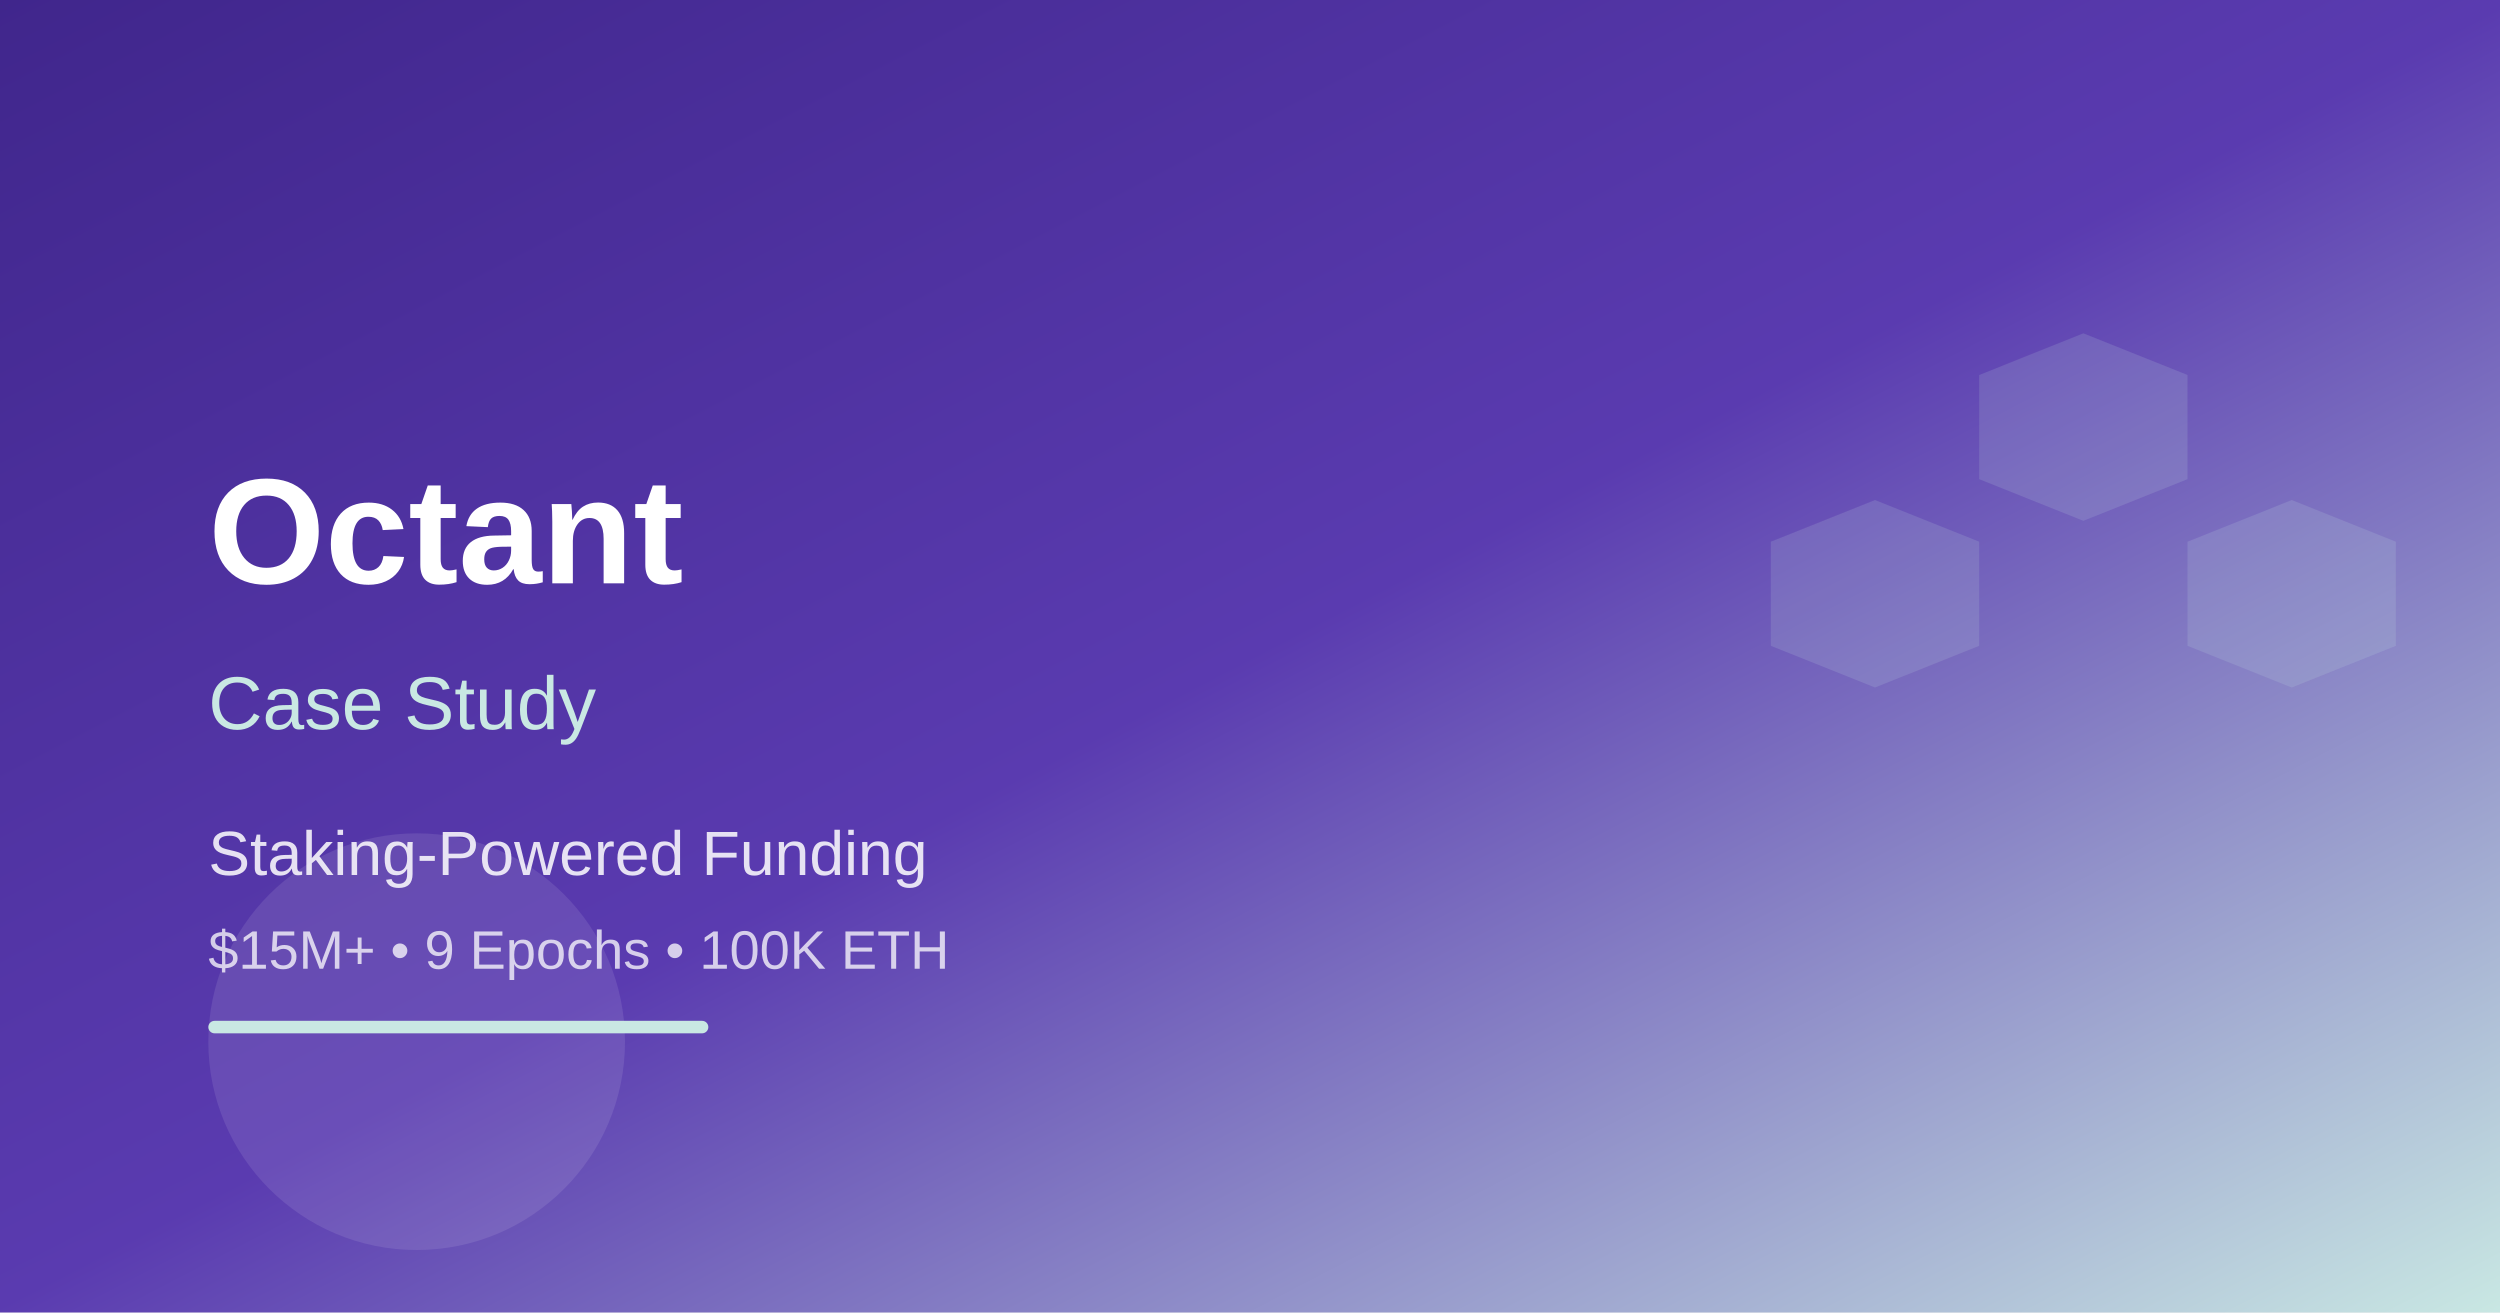
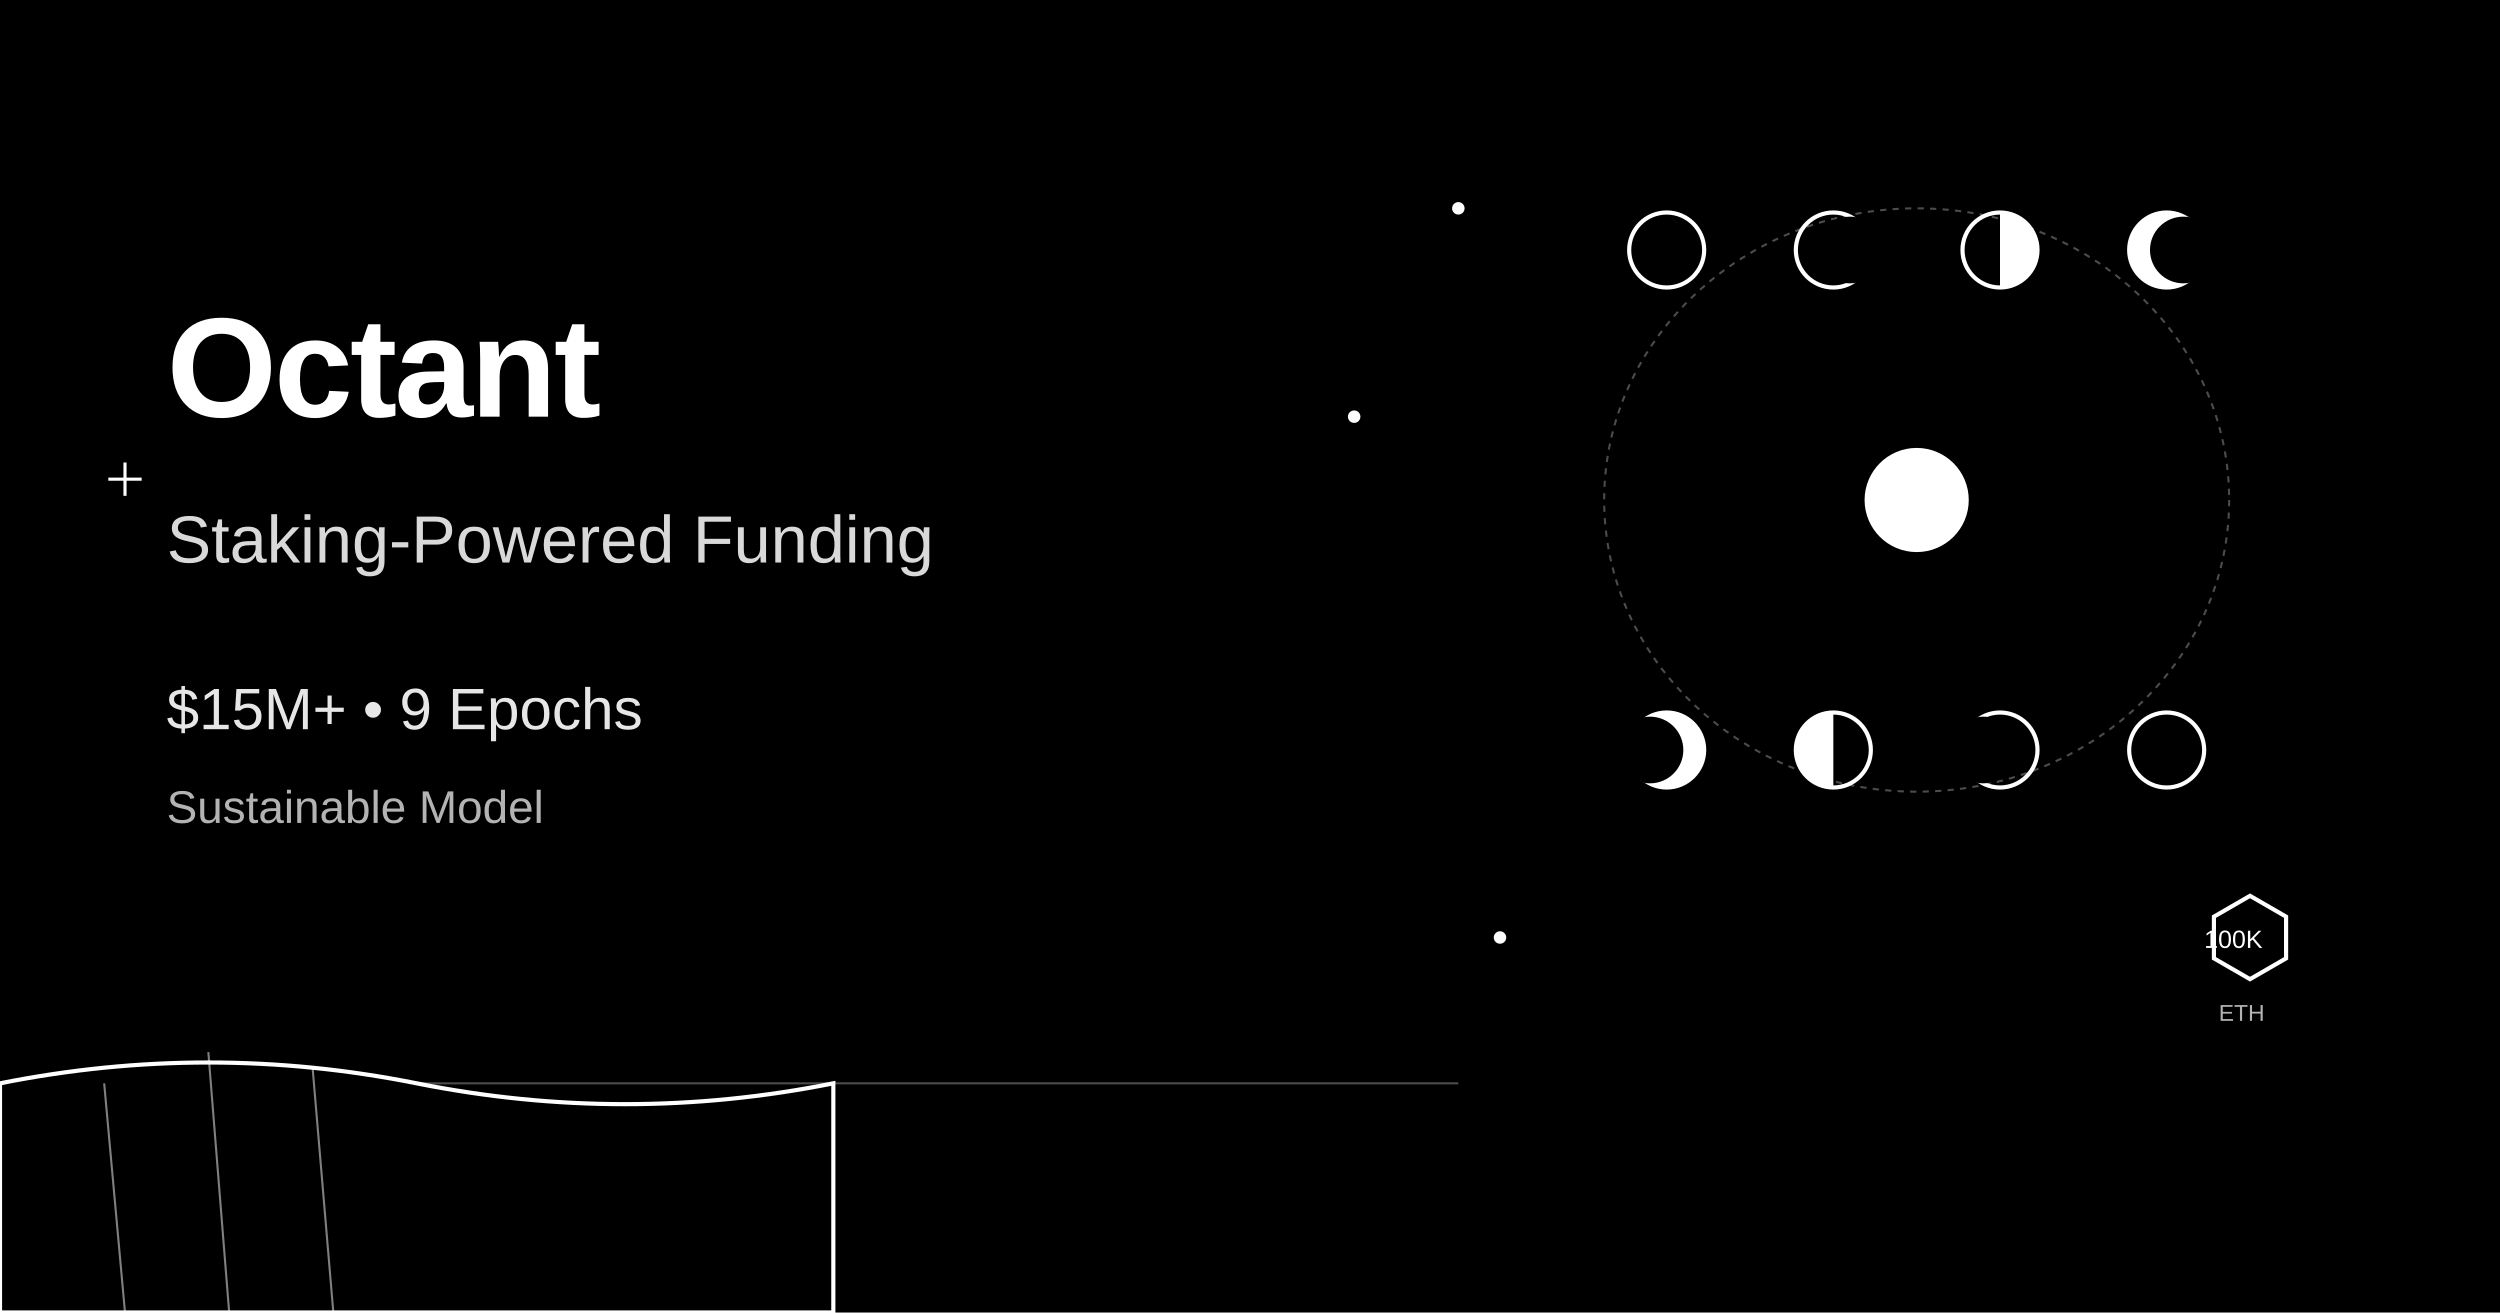
<svg xmlns="http://www.w3.org/2000/svg" width="1200" height="630" viewBox="0 0 1200 630">
-   <defs>
-     <linearGradient id="octant-cs-bg" x1="0%" y1="0%" x2="100%" y2="100%">
-       <stop offset="0%" style="stop-color:#40268C" />
-       <stop offset="50%" style="stop-color:#5a3bb0" />
-       <stop offset="100%" style="stop-color:#c9e8e3" />
-     </linearGradient>
-   </defs>
-   <rect width="1200" height="630" fill="url(#octant-cs-bg)" />
-   <g opacity="0.15">
-     <polygon points="950,180 1000,160 1050,180 1050,230 1000,250 950,230" fill="#c9e8e3" />
-     <polygon points="850,260 900,240 950,260 950,310 900,330 850,310" fill="#c9e8e3" />
-     <polygon points="1050,260 1100,240 1150,260 1150,310 1100,330 1050,310" fill="#c9e8e3" />
+   <rect width="1200" height="630" fill="#000000" />
+   <g>
+     <circle cx="800" cy="120" r="18" fill="#000000" stroke="#FFFFFF" stroke-width="2" />
+     <g transform="translate(880, 120)">
+       <circle cx="0" cy="0" r="18" fill="#000000" stroke="#FFFFFF" stroke-width="2" />
+       <circle cx="8" cy="0" r="16" fill="#000000" />
+     </g>
+     <g transform="translate(960, 120)">
+       <circle cx="0" cy="0" r="18" fill="#000000" stroke="#FFFFFF" stroke-width="2" />
+       <path d="M 0 -18 A 18 18 0 0 1 0 18 Z" fill="#FFFFFF" />
+     </g>
+     <g transform="translate(1040, 120)">
+       <circle cx="0" cy="0" r="18" fill="#FFFFFF" stroke="#FFFFFF" stroke-width="2" />
+       <circle cx="8" cy="0" r="16" fill="#000000" />
+     </g>
+     <circle cx="920" cy="240" r="24" fill="#FFFFFF" stroke="#FFFFFF" stroke-width="2" />
+     <g transform="translate(800, 360)">
+       <circle cx="0" cy="0" r="18" fill="#FFFFFF" stroke="#FFFFFF" stroke-width="2" />
+       <circle cx="-8" cy="0" r="16" fill="#000000" />
+     </g>
+     <g transform="translate(880, 360)">
+       <circle cx="0" cy="0" r="18" fill="#000000" stroke="#FFFFFF" stroke-width="2" />
+       <path d="M 0 -18 A 18 18 0 0 0 0 18 Z" fill="#FFFFFF" />
+     </g>
+     <g transform="translate(960, 360)">
+       <circle cx="0" cy="0" r="18" fill="#000000" stroke="#FFFFFF" stroke-width="2" />
+       <circle cx="-8" cy="0" r="16" fill="#000000" />
+     </g>
+     <circle cx="1040" cy="360" r="18" fill="#000000" stroke="#FFFFFF" stroke-width="2" />
+     <ellipse cx="920" cy="240" rx="150" ry="140" fill="none" stroke="#FFFFFF" stroke-width="1" stroke-dasharray="3,3" opacity="0.3" />
  </g>
-   <circle cx="200" cy="500" r="100" fill="white" opacity="0.1" />
-   <text x="100" y="280" font-family="Arial, sans-serif" font-size="72" font-weight="bold" fill="white">Octant</text>
-   <text x="100" y="350" font-family="Arial, sans-serif" font-size="36" fill="#c9e8e3" font-weight="500">Case Study</text>
-   <text x="100" y="420" font-family="Arial, sans-serif" font-size="30" fill="white" opacity="0.85">Staking-Powered Funding</text>
-   <text x="100" y="465" font-family="Arial, sans-serif" font-size="26" fill="white" opacity="0.75">$15M+ • 9 Epochs • 100K ETH</text>
-   <rect x="100" y="490" width="240" height="6" fill="#c9e8e3" rx="3" />
+   <g transform="translate(1080, 450)">
+     <polygon points="0,-20 17.32,-10 17.32,10 0,20 -17.32,10 -17.32,-10" fill="#000000" stroke="#FFFFFF" stroke-width="2" />
+     <text x="-22" y="5" font-family="Arial, sans-serif" font-size="12" fill="#FFFFFF">100K</text>
+     <text x="-15" y="40" font-family="Arial, sans-serif" font-size="11" fill="#FFFFFF" opacity="0.7">ETH</text>
+   </g>
+   <line x1="0" y1="520" x2="700" y2="520" stroke="#FFFFFF" stroke-width="1" opacity="0.3" />
+   <path d="M 0 520 Q 100 500 200 520 T 400 520 L 400 630 L 0 630 Z" fill="#000000" stroke="#FFFFFF" stroke-width="2" />
+   <g opacity="0.5">
+     <line x1="50" y1="520" x2="60" y2="630" stroke="#FFFFFF" stroke-width="1" />
+     <line x1="100" y1="505" x2="110" y2="630" stroke="#FFFFFF" stroke-width="1" />
+     <line x1="150" y1="512" x2="160" y2="630" stroke="#FFFFFF" stroke-width="1" />
+   </g>
+   <text x="80" y="200" font-family="Arial, sans-serif" font-size="68" font-weight="bold" fill="#FFFFFF" letter-spacing="-0.02em">Octant</text>
+   <text x="80" y="270" font-family="Arial, sans-serif" font-size="32" font-weight="500" fill="#FFFFFF" opacity="0.85">Staking-Powered Funding</text>
+   <text x="80" y="350" font-family="Arial, sans-serif" font-size="28" fill="#FFFFFF" opacity="0.9">$15M+ • 9 Epochs</text>
+   <text x="80" y="395" font-family="Arial, sans-serif" font-size="22" fill="#FFFFFF" opacity="0.7">Sustainable Model</text>
+   <circle cx="700" cy="100" r="3" fill="#FFFFFF" />
+   <circle cx="650" cy="200" r="3" fill="#FFFFFF" />
+   <circle cx="720" cy="450" r="3" fill="#FFFFFF" />
+   <g transform="translate(60, 230)">
+     <line x1="0" y1="-8" x2="0" y2="8" stroke="#FFFFFF" stroke-width="1.5" />
+     <line x1="-8" y1="0" x2="8" y2="0" stroke="#FFFFFF" stroke-width="1.5" />
+   </g>
</svg>
